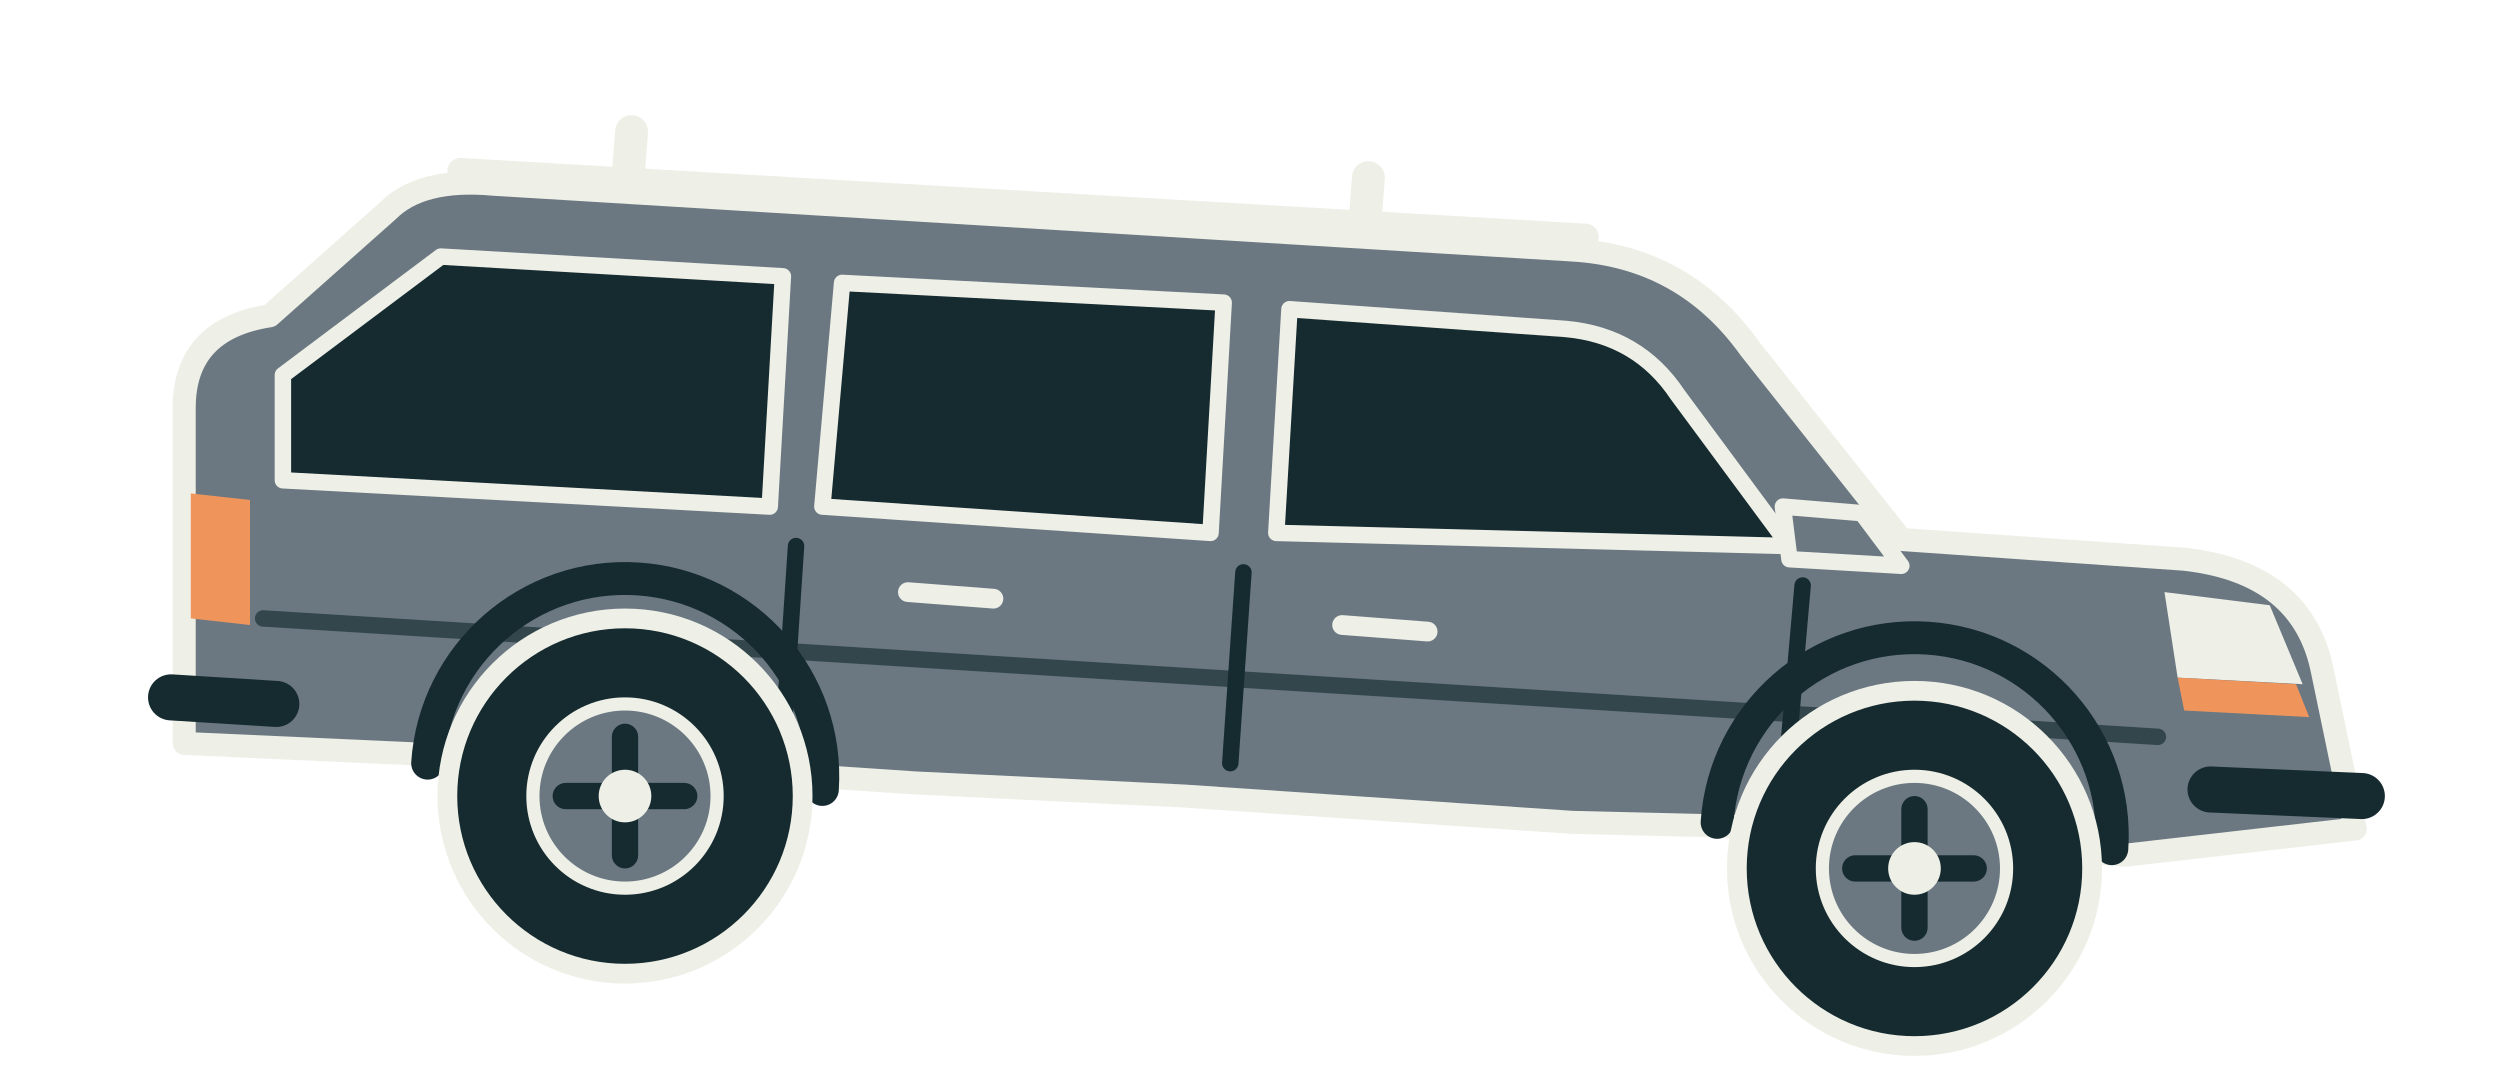
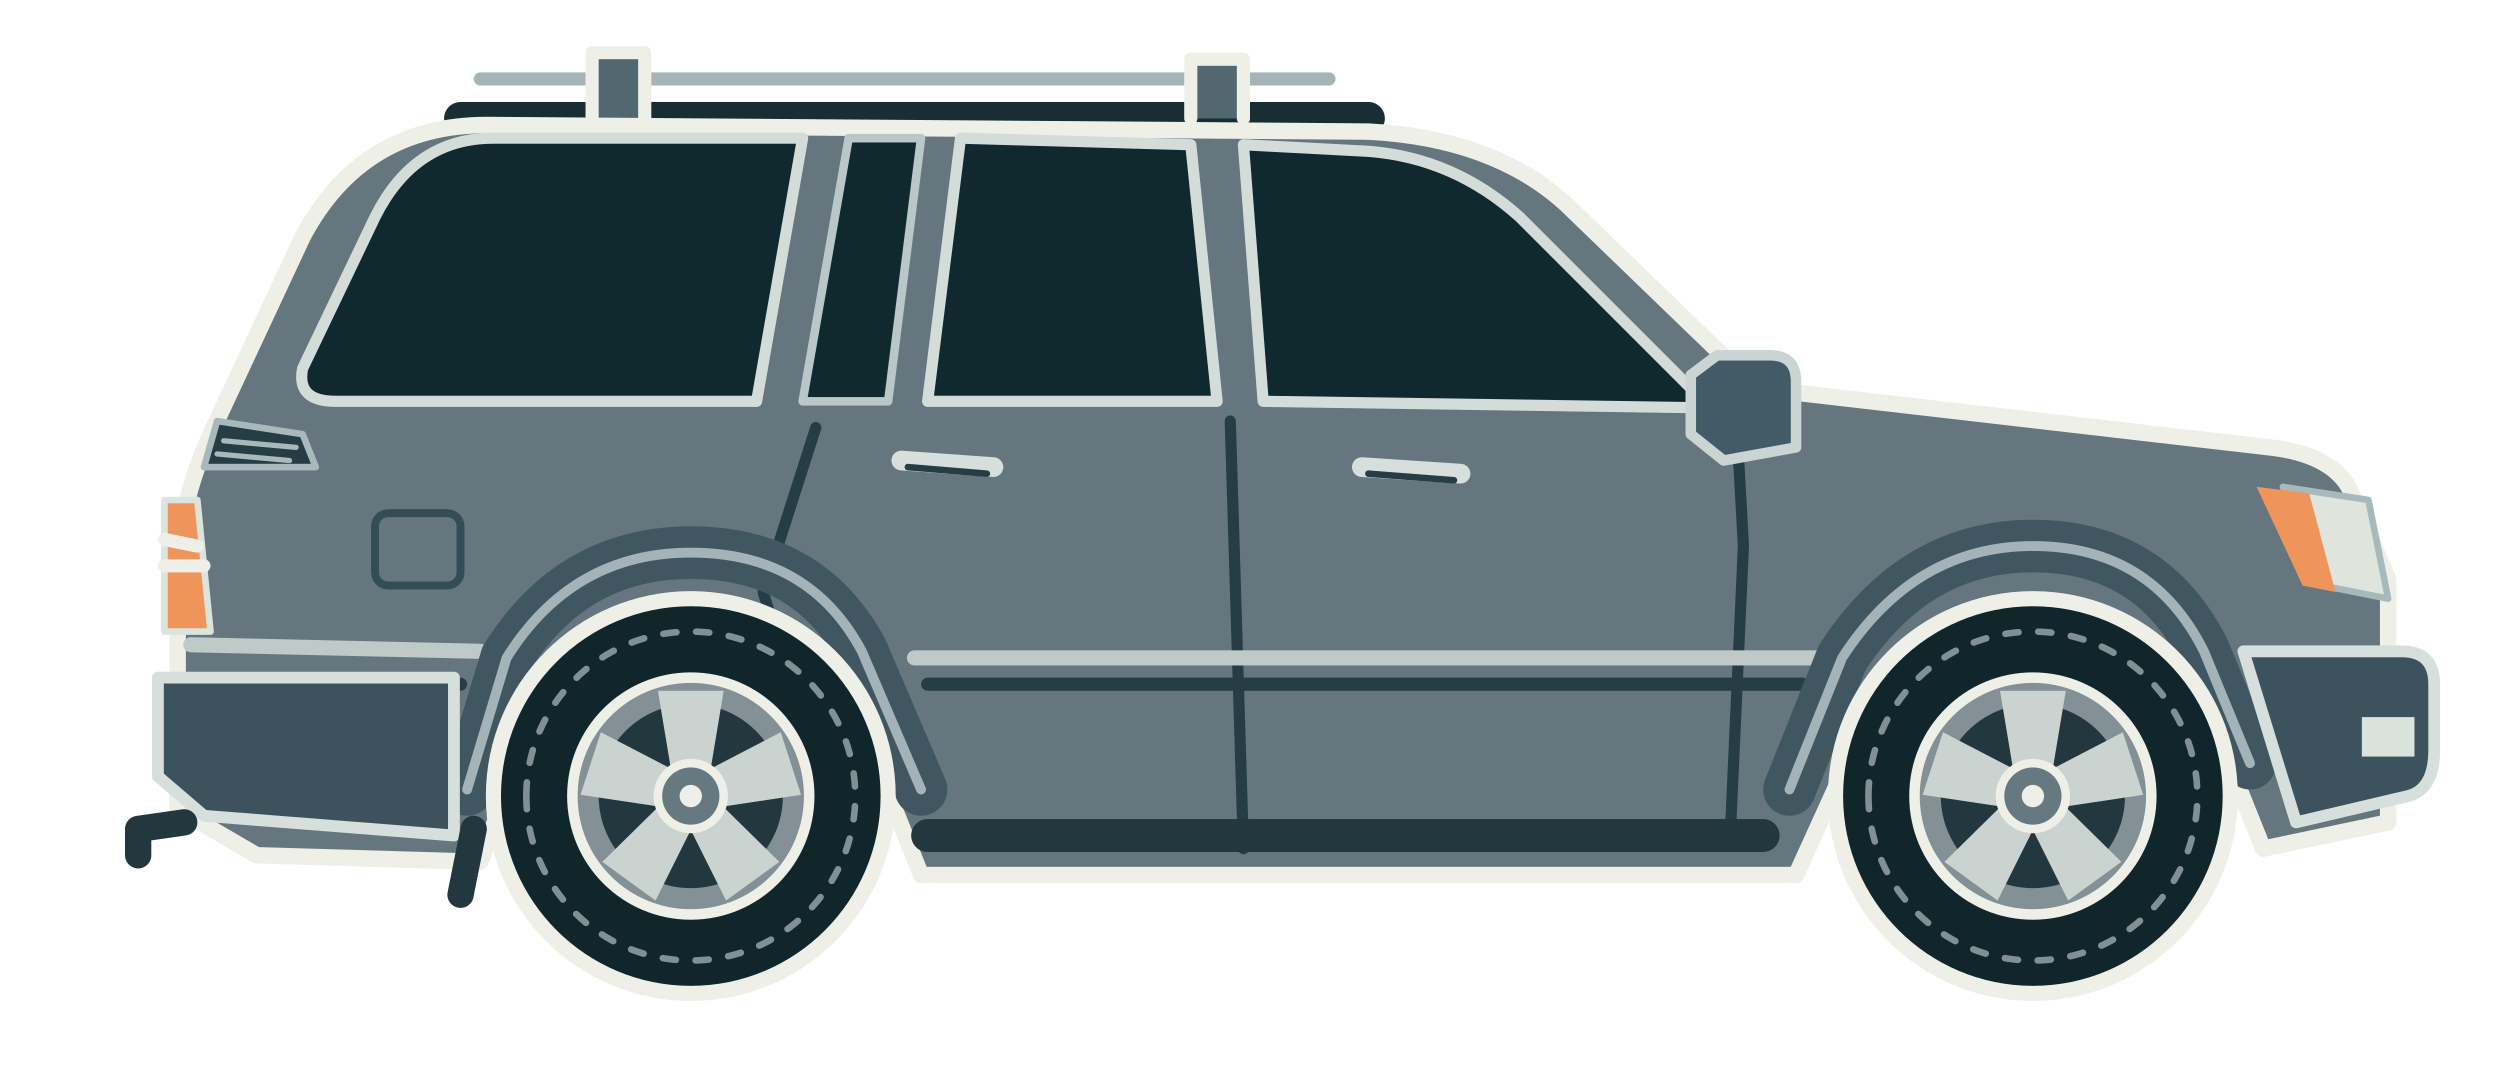
- <svg xmlns="http://www.w3.org/2000/svg" viewBox="0 0 380 164" fill="none" aria-hidden="true" focusable="false">
-   <g stroke-linecap="round" stroke-linejoin="round">
-     <path d="m70 26 171 10" stroke="#eef0e7" stroke-width="4" />
-     <path d="m96 20-1 13m113-6-1 13" stroke="#eef0e7" stroke-width="5" />
-     <path d="m73 32 168 10" stroke="#162b30" stroke-width="5" />
-     <path d="M28 113V62q0-12 13-14l18-16q5-5 16-4l164 10q17 1 27 15l23 29 43 3q18 2 21 17l5 24-35 4-43-4-41-1-59-4-41-2-45-3Z" fill="#6b7882" stroke="#eef0e7" stroke-width="3.5" />
-     <path d="m43 57 24-18 52 3-2 35-74-4Zm85-14 58 3-2 35-59-4Zm68 4 42 3q11 1 17 10l17 23-78-2Z" fill="#162b30" stroke="#eef0e7" stroke-width="2.5" />
-     <path d="m121 83-2 30m70-26-2 29m87-27-3 34" stroke="#162b30" stroke-width="2.5" />
-     <path d="m138 90 13 1m53 4 13 1" stroke="#eef0e7" stroke-width="3" />
-     <path d="m40 94 288 18" stroke="#162b30" stroke-width="2.5" opacity=".65" />
-     <path d="m271 77 12 1 6 8-17-1Z" fill="#6b7882" stroke="#eef0e7" stroke-width="2.5" />
-     <path d="m329 90 16 2 5 12-19-1Z" fill="#eef0e7" />
-     <path d="m331 103 18 1 2 5-19-1Z" fill="#ef955c" />
-     <path d="m29 75 9 1v19l-9-1Z" fill="#ef955c" />
-     <path d="m26 106 16 1m294 13 23 1" stroke="#162b30" stroke-width="7" />
-     <path d="M65 116a30 30 0 0 1 60 4m136 5a30 30 0 0 1 60 4" stroke="#162b30" stroke-width="5" />
-     <circle cx="95" cy="121" r="27" fill="#162b30" stroke="#eef0e7" stroke-width="3" />
-     <circle cx="291" cy="132" r="27" fill="#162b30" stroke="#eef0e7" stroke-width="3" />
-     <circle cx="95" cy="121" r="14" fill="#6b7882" stroke="#eef0e7" stroke-width="2" />
-     <circle cx="291" cy="132" r="14" fill="#6b7882" stroke="#eef0e7" stroke-width="2" />
-     <path d="M95 112v18m-9-9h18m187 2v18m-9-9h18" stroke="#162b30" stroke-width="4" />
-     <circle cx="95" cy="121" r="4" fill="#eef0e7" />
-     <circle cx="291" cy="132" r="4" fill="#eef0e7" />
+ <svg xmlns="http://www.w3.org/2000/svg" viewBox="0 0 380 164" fill="none" role="img" aria-labelledby="title">
+   <defs>
+     <g id="wheel">
+       <circle r="30" fill="#10262b" stroke="#eef0e7" stroke-width="2.3" />
+       <circle r="25" stroke="#819095" stroke-width="1" stroke-dasharray="2 3" />
+       <circle r="18" fill="#839096" stroke="#eef0e7" stroke-width="1.6" />
+       <circle r="14" fill="#23383e" />
+       <g fill="#cbd3d1">
+         <path id="spoke" d="M-3-4-5-16H5L3-4Z" />
+         <use href="#spoke" transform="rotate(72)" />
+         <use href="#spoke" transform="rotate(144)" />
+         <use href="#spoke" transform="rotate(216)" />
+         <use href="#spoke" transform="rotate(288)" />
+       </g>
+       <circle r="5" fill="#667981" stroke="#eef0e7" stroke-width="1.3" />
+       <circle r="1.7" fill="#eef0e7" />
+     </g>
+   </defs>
+   <g transform="translate(380 0) scale(-1 1)" stroke-linejoin="round" stroke-linecap="round">
+     <path d="M172 18H310" stroke="#182e33" stroke-width="5" />
+     <path d="M178 12H307" stroke="#a7b4b7" stroke-width="2" />
+     <path d="M191 18V9h8v9m83 0V8h8v10" stroke="#eef0e7" stroke-width="2" fill="#526871" />
+     <path d="M17 92V76l6-14q3-5 12-6l78-9 29-28q11-10 30-11L306 7q19 0 28 17l14 30q5 11 5 22v35l-12 7-34 1-7-19q-6-16-25-16t-27 17l-8 20H107l-10-22q-8-16-26-16T42 102l-6 15-19-4Z" transform="translate(0 12)" fill="#65767f" stroke="#eef0e7" stroke-width="2.5" />
+     <path d="m120 62 29-29q10-9 23-10l19-1-3 39Z" fill="#10292f" stroke="#d4dcd9" stroke-width="1.7" />
+     <path d="m199 22 35-1 5 40h-44Z" fill="#10292f" stroke="#d4dcd9" stroke-width="1.7" />
+     <path d="m240 21 11 0 7 40h-13Z" fill="#10292f" stroke="#b9c7c7" stroke-width="1.3" />
+     <path d="M258 21h47q12 0 18 12l11 23q1 5-5 5h-64Z" fill="#10292f" stroke="#d4dcd9" stroke-width="1.7" />
+     <path d="m116 65-1 18 2 44m76-63-2 65m65-64 8 25-4 13-7 23" stroke="#263d45" stroke-width="1.7" />
+     <path d="m158 72 15-1m56 0 14-1" stroke="#d6dfdb" stroke-width="3" />
+     <path d="m159 73 13-1m58 0 12-1" stroke="#263d45" stroke-width="1" />
+     <path d="m334 66 13-2 2 7h-17Z" fill="#263d45" stroke="#a9b9bb" stroke-width="1" />
+     <path d="m335 68 11-1m-10 3 11-1" stroke="#a9b9bb" stroke-width=".8" />
+     <rect x="310" y="78" width="13" height="11" rx="2" stroke="#344c55" stroke-width="1.2" />
+     <path d="M104 100h137m66-1 44-1" stroke="#bec9c8" stroke-width="2.3" />
+     <path d="M106 104h133m71 0h39" stroke="#263d45" stroke-width="2" />
+     <path d="M38 116 45 99q8-16 26-16t29 17l8 20m132 0 9-21q8-15 26-15t28 16l6 20" stroke="#405762" stroke-width="8" />
+     <path d="M38 116 45 99q8-16 26-16t29 17l8 20m132 0 9-21q8-15 26-15t28 16l6 20" stroke="#a4b3b7" stroke-width="1.5" />
+     <path d="M15 99h24l-8 26-17-4q-4-1-4-7v-10q0-5 5-5Zm296 4h45v15l-7 6-38 3Z" fill="#3c525c" stroke="#d6dfdb" stroke-width="1.8" />
+     <path d="M112 127h127" stroke="#23383e" stroke-width="5" />
+     <path d="M119 54h-8q-4 0-4 4v10l11 2 5-4v-9Z" fill="#425b66" stroke="#cad5d3" stroke-width="1.6" />
+     <path d="m20 76 13-2-6 15-10 2Z" fill="#dfe5dd" stroke="#a7b9bb" stroke-width="1" />
+     <path d="m29 75 8-1-7 15-5 1Z" fill="#ef955c" />
+     <path d="M350 76h5v20h-7Z" fill="#ef955c" stroke="#dce4de" stroke-width="1" />
+     <path d="m350 83 5-1m-6 4h6" stroke="#eef0e7" stroke-width="2" />
+     <path d="M13 109h8v6h-8" fill="#dae2dc" />
+     <path d="m308 126 2 10m42-11 7 1v4" stroke="#23383e" stroke-width="4" />
+     <use href="#wheel" x="71" y="121" />
+     <use href="#wheel" x="275" y="121" />
  </g>
</svg>
